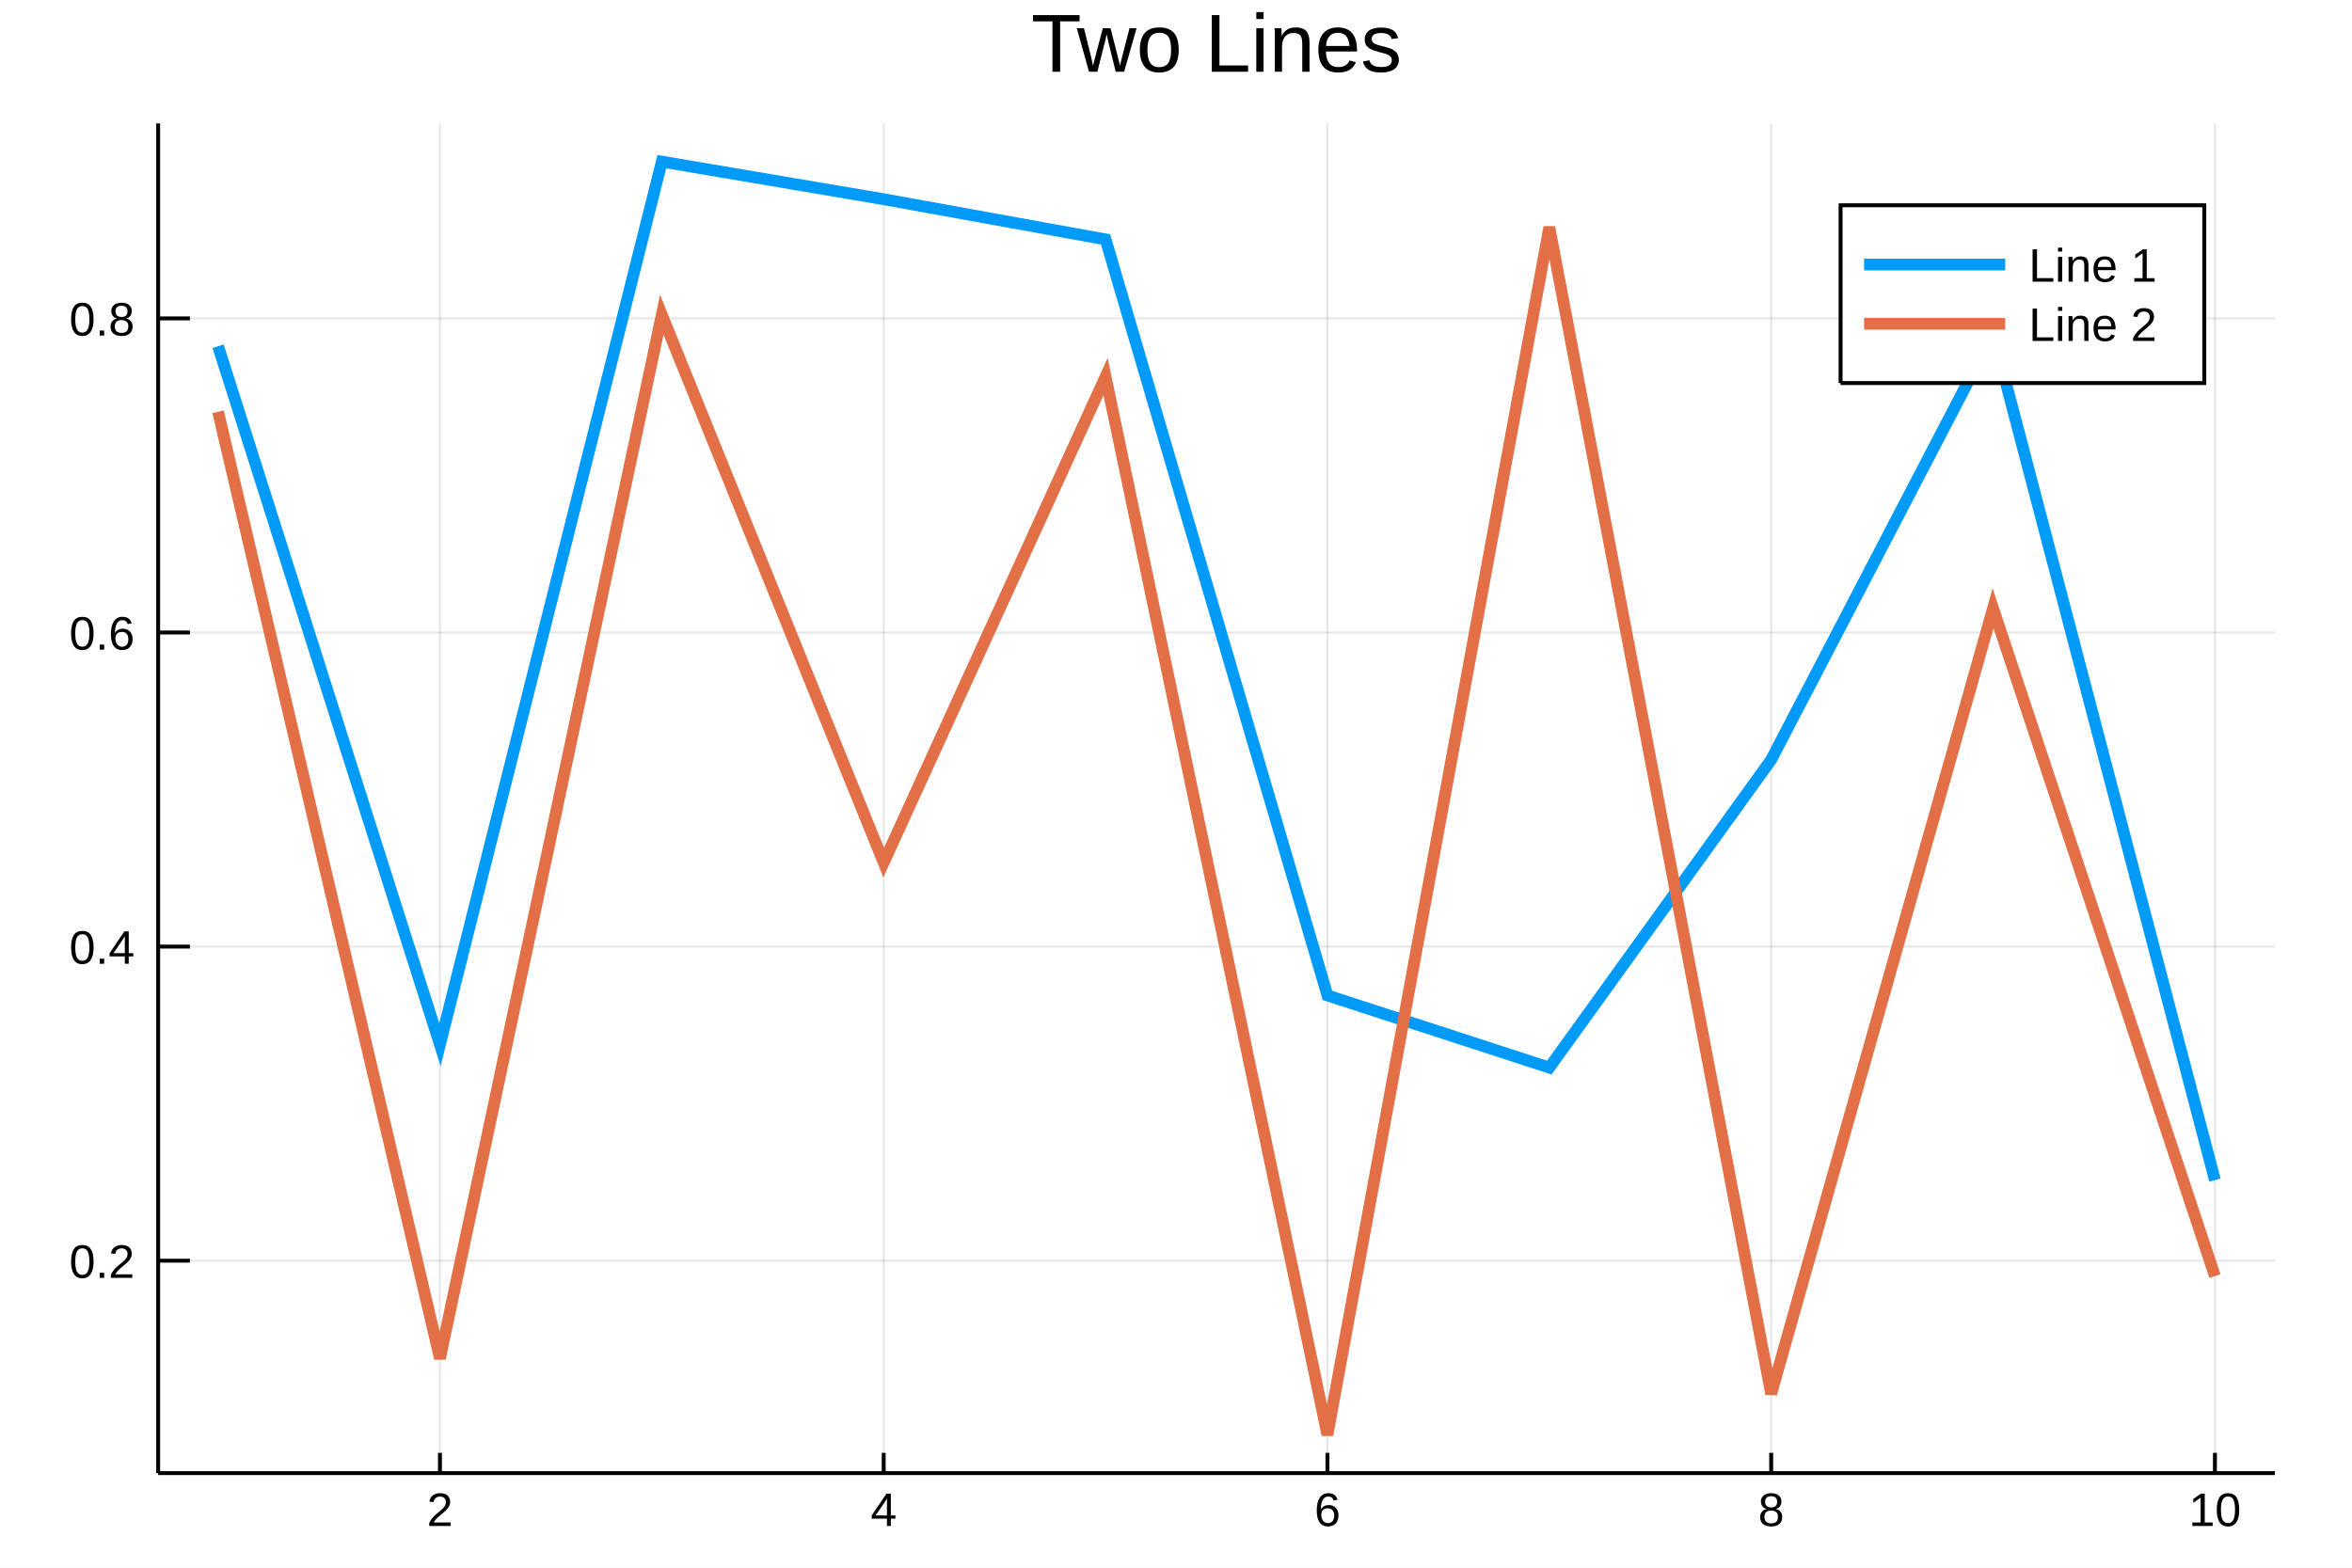
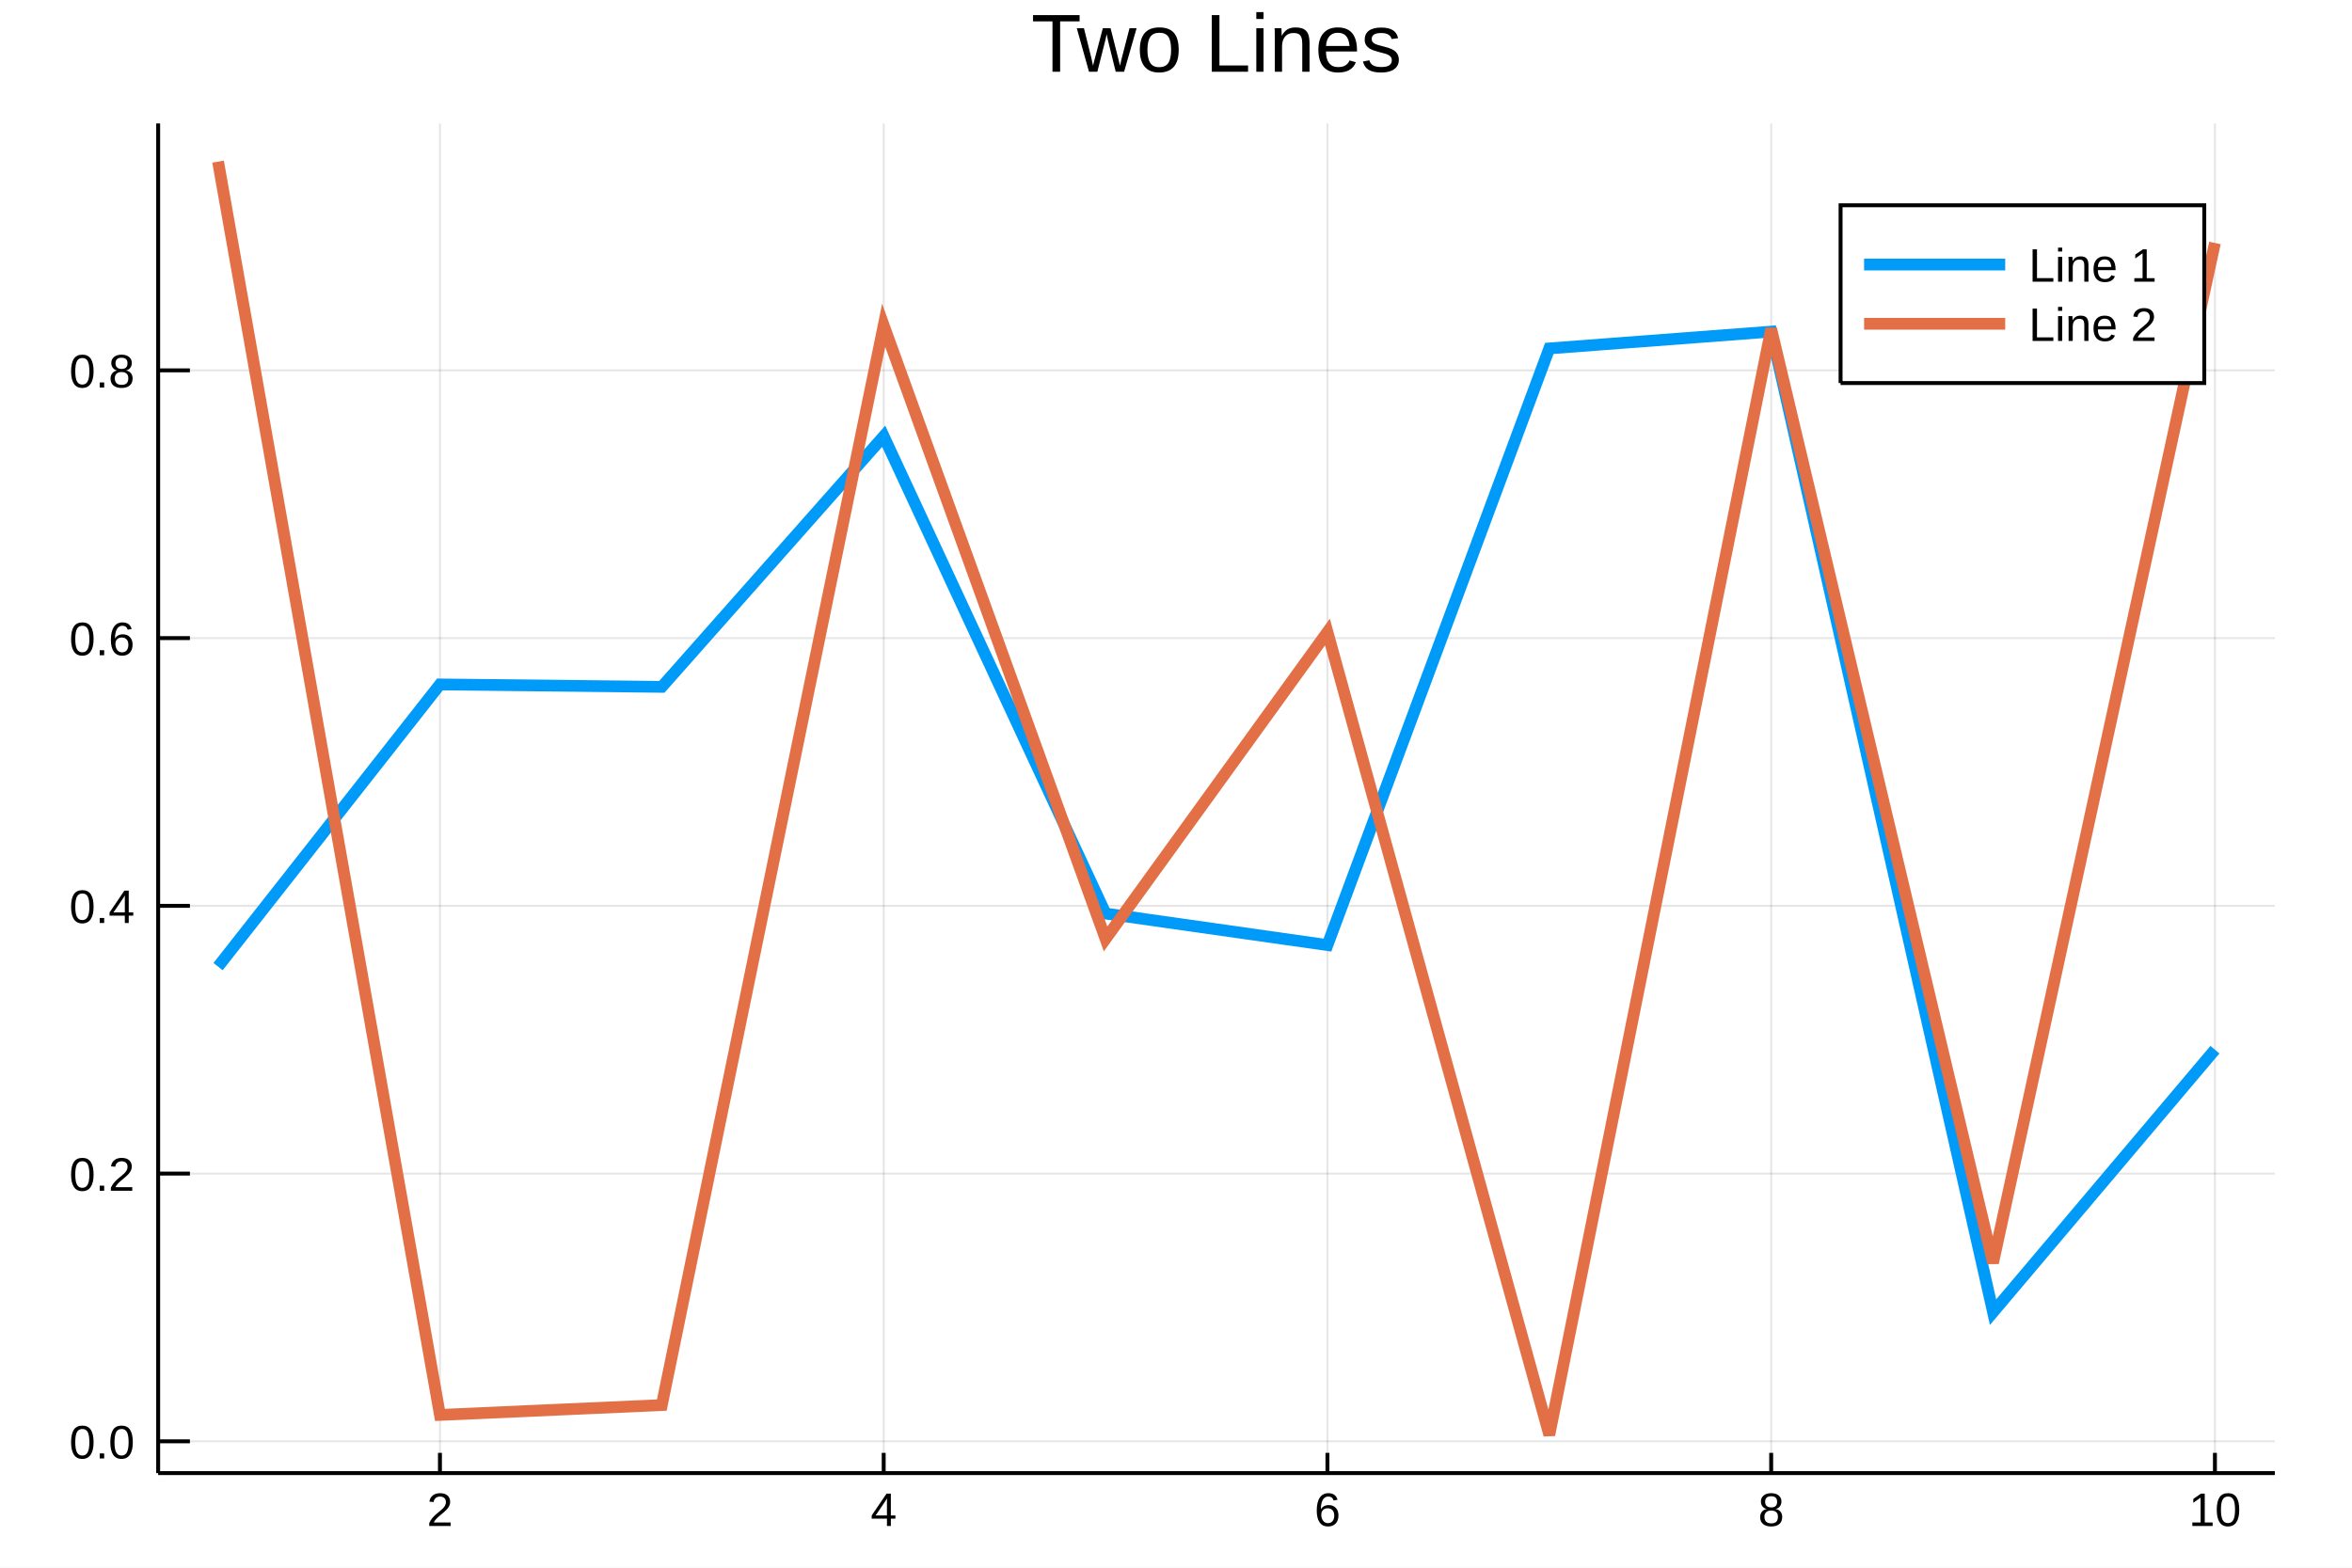
<svg xmlns="http://www.w3.org/2000/svg" width="600" height="400" viewBox="0 0 2400 1600">
  <defs>
-     <clipPath id="clip1600">
+     <clipPath id="clip5800">
      <rect x="0" y="0" width="2000" height="2000" />
    </clipPath>
  </defs>
  <defs>
-     <clipPath id="clip1601">
+     <clipPath id="clip5801">
      <rect x="0" y="0" width="2400" height="1600" />
    </clipPath>
  </defs>
-   <polygon clip-path="url(#clip1601)" points=" 0,1600 2400,1600 2400,0 0,0    " fill="#ffffff" fill-rule="evenodd" fill-opacity="1" />
+   <polygon clip-path="url(#clip5801)" points=" 0,1600 2400,1600 2400,0 0,0    " fill="#ffffff" fill-rule="evenodd" fill-opacity="1" />
  <defs>
-     <clipPath id="clip1602">
+     <clipPath id="clip5802">
      <rect x="480" y="0" width="1681" height="1600" />
    </clipPath>
  </defs>
-   <polygon clip-path="url(#clip1601)" points=" 161.394,1503.47 2321.26,1503.47 2321.26,125.984 161.394,125.984    " fill="#ffffff" fill-rule="evenodd" fill-opacity="1" />
+   <polygon clip-path="url(#clip5801)" points=" 161.394,1503.47 2321.26,1503.47 2321.26,125.984 161.394,125.984    " fill="#ffffff" fill-rule="evenodd" fill-opacity="1" />
  <defs>
-     <clipPath id="clip1603">
+     <clipPath id="clip5803">
      <rect x="161" y="125" width="2161" height="1378" />
    </clipPath>
  </defs>
-   <polyline clip-path="url(#clip1603)" style="stroke:#000000; stroke-width:2; stroke-opacity:0.1; fill:none" points="   448.923,1503.47 448.923,125.984    " />
-   <polyline clip-path="url(#clip1603)" style="stroke:#000000; stroke-width:2; stroke-opacity:0.1; fill:none" points="   901.725,1503.47 901.725,125.984    " />
-   <polyline clip-path="url(#clip1603)" style="stroke:#000000; stroke-width:2; stroke-opacity:0.1; fill:none" points="   1354.53,1503.47 1354.53,125.984    " />
-   <polyline clip-path="url(#clip1603)" style="stroke:#000000; stroke-width:2; stroke-opacity:0.1; fill:none" points="   1807.33,1503.47 1807.33,125.984    " />
-   <polyline clip-path="url(#clip1603)" style="stroke:#000000; stroke-width:2; stroke-opacity:0.1; fill:none" points="   2260.13,1503.47 2260.13,125.984    " />
-   <polyline clip-path="url(#clip1603)" style="stroke:#000000; stroke-width:2; stroke-opacity:0.1; fill:none" points="   161.394,1286.67 2321.26,1286.67    " />
-   <polyline clip-path="url(#clip1603)" style="stroke:#000000; stroke-width:2; stroke-opacity:0.1; fill:none" points="   161.394,966.098 2321.26,966.098    " />
-   <polyline clip-path="url(#clip1603)" style="stroke:#000000; stroke-width:2; stroke-opacity:0.1; fill:none" points="   161.394,645.528 2321.26,645.528    " />
-   <polyline clip-path="url(#clip1603)" style="stroke:#000000; stroke-width:2; stroke-opacity:0.1; fill:none" points="   161.394,324.958 2321.26,324.958    " />
-   <polyline clip-path="url(#clip1601)" style="stroke:#000000; stroke-width:4; stroke-opacity:1; fill:none" points="   161.394,1503.47 2321.26,1503.47    " />
-   <polyline clip-path="url(#clip1601)" style="stroke:#000000; stroke-width:4; stroke-opacity:1; fill:none" points="   161.394,1503.47 161.394,125.984    " />
-   <polyline clip-path="url(#clip1601)" style="stroke:#000000; stroke-width:4; stroke-opacity:1; fill:none" points="   448.923,1503.47 448.923,1482.81    " />
-   <polyline clip-path="url(#clip1601)" style="stroke:#000000; stroke-width:4; stroke-opacity:1; fill:none" points="   901.725,1503.47 901.725,1482.81    " />
-   <polyline clip-path="url(#clip1601)" style="stroke:#000000; stroke-width:4; stroke-opacity:1; fill:none" points="   1354.53,1503.47 1354.53,1482.81    " />
-   <polyline clip-path="url(#clip1601)" style="stroke:#000000; stroke-width:4; stroke-opacity:1; fill:none" points="   1807.33,1503.47 1807.33,1482.81    " />
-   <polyline clip-path="url(#clip1601)" style="stroke:#000000; stroke-width:4; stroke-opacity:1; fill:none" points="   2260.13,1503.47 2260.13,1482.81    " />
-   <polyline clip-path="url(#clip1601)" style="stroke:#000000; stroke-width:4; stroke-opacity:1; fill:none" points="   161.394,1286.67 193.792,1286.67    " />
-   <polyline clip-path="url(#clip1601)" style="stroke:#000000; stroke-width:4; stroke-opacity:1; fill:none" points="   161.394,966.098 193.792,966.098    " />
-   <polyline clip-path="url(#clip1601)" style="stroke:#000000; stroke-width:4; stroke-opacity:1; fill:none" points="   161.394,645.528 193.792,645.528    " />
-   <polyline clip-path="url(#clip1601)" style="stroke:#000000; stroke-width:4; stroke-opacity:1; fill:none" points="   161.394,324.958 193.792,324.958    " />
-   <g clip-path="url(#clip1601)">
+   <polyline clip-path="url(#clip5803)" style="stroke:#000000; stroke-width:2; stroke-opacity:0.1; fill:none" points="   448.923,1503.47 448.923,125.984    " />
+   <polyline clip-path="url(#clip5803)" style="stroke:#000000; stroke-width:2; stroke-opacity:0.1; fill:none" points="   901.725,1503.47 901.725,125.984    " />
+   <polyline clip-path="url(#clip5803)" style="stroke:#000000; stroke-width:2; stroke-opacity:0.1; fill:none" points="   1354.53,1503.47 1354.53,125.984    " />
+   <polyline clip-path="url(#clip5803)" style="stroke:#000000; stroke-width:2; stroke-opacity:0.1; fill:none" points="   1807.33,1503.47 1807.33,125.984    " />
+   <polyline clip-path="url(#clip5803)" style="stroke:#000000; stroke-width:2; stroke-opacity:0.1; fill:none" points="   2260.13,1503.47 2260.13,125.984    " />
+   <polyline clip-path="url(#clip5803)" style="stroke:#000000; stroke-width:2; stroke-opacity:0.1; fill:none" points="   161.394,1471.03 2321.26,1471.03    " />
+   <polyline clip-path="url(#clip5803)" style="stroke:#000000; stroke-width:2; stroke-opacity:0.1; fill:none" points="   161.394,1197.77 2321.26,1197.77    " />
+   <polyline clip-path="url(#clip5803)" style="stroke:#000000; stroke-width:2; stroke-opacity:0.1; fill:none" points="   161.394,924.511 2321.26,924.511    " />
+   <polyline clip-path="url(#clip5803)" style="stroke:#000000; stroke-width:2; stroke-opacity:0.1; fill:none" points="   161.394,651.251 2321.26,651.251    " />
+   <polyline clip-path="url(#clip5803)" style="stroke:#000000; stroke-width:2; stroke-opacity:0.1; fill:none" points="   161.394,377.992 2321.26,377.992    " />
+   <polyline clip-path="url(#clip5801)" style="stroke:#000000; stroke-width:4; stroke-opacity:1; fill:none" points="   161.394,1503.47 2321.26,1503.47    " />
+   <polyline clip-path="url(#clip5801)" style="stroke:#000000; stroke-width:4; stroke-opacity:1; fill:none" points="   161.394,1503.47 161.394,125.984    " />
+   <polyline clip-path="url(#clip5801)" style="stroke:#000000; stroke-width:4; stroke-opacity:1; fill:none" points="   448.923,1503.47 448.923,1482.81    " />
+   <polyline clip-path="url(#clip5801)" style="stroke:#000000; stroke-width:4; stroke-opacity:1; fill:none" points="   901.725,1503.47 901.725,1482.81    " />
+   <polyline clip-path="url(#clip5801)" style="stroke:#000000; stroke-width:4; stroke-opacity:1; fill:none" points="   1354.53,1503.47 1354.53,1482.81    " />
+   <polyline clip-path="url(#clip5801)" style="stroke:#000000; stroke-width:4; stroke-opacity:1; fill:none" points="   1807.33,1503.47 1807.33,1482.81    " />
+   <polyline clip-path="url(#clip5801)" style="stroke:#000000; stroke-width:4; stroke-opacity:1; fill:none" points="   2260.13,1503.47 2260.13,1482.81    " />
+   <polyline clip-path="url(#clip5801)" style="stroke:#000000; stroke-width:4; stroke-opacity:1; fill:none" points="   161.394,1471.03 193.792,1471.03    " />
+   <polyline clip-path="url(#clip5801)" style="stroke:#000000; stroke-width:4; stroke-opacity:1; fill:none" points="   161.394,1197.77 193.792,1197.77    " />
+   <polyline clip-path="url(#clip5801)" style="stroke:#000000; stroke-width:4; stroke-opacity:1; fill:none" points="   161.394,924.511 193.792,924.511    " />
+   <polyline clip-path="url(#clip5801)" style="stroke:#000000; stroke-width:4; stroke-opacity:1; fill:none" points="   161.394,651.251 193.792,651.251    " />
+   <polyline clip-path="url(#clip5801)" style="stroke:#000000; stroke-width:4; stroke-opacity:1; fill:none" points="   161.394,377.992 193.792,377.992    " />
+   <g clip-path="url(#clip5801)">
    <text style="fill:#000000; fill-opacity:1; font-family:Arial,Helvetica Neue,Helvetica,sans-serif; font-size:48px; text-anchor:middle;" transform="rotate(0, 448.923, 1557.47)" x="448.923" y="1557.47">2</text>
  </g>
-   <g clip-path="url(#clip1601)">
+   <g clip-path="url(#clip5801)">
    <text style="fill:#000000; fill-opacity:1; font-family:Arial,Helvetica Neue,Helvetica,sans-serif; font-size:48px; text-anchor:middle;" transform="rotate(0, 901.725, 1557.47)" x="901.725" y="1557.47">4</text>
  </g>
-   <g clip-path="url(#clip1601)">
+   <g clip-path="url(#clip5801)">
    <text style="fill:#000000; fill-opacity:1; font-family:Arial,Helvetica Neue,Helvetica,sans-serif; font-size:48px; text-anchor:middle;" transform="rotate(0, 1354.53, 1557.47)" x="1354.53" y="1557.47">6</text>
  </g>
-   <g clip-path="url(#clip1601)">
+   <g clip-path="url(#clip5801)">
    <text style="fill:#000000; fill-opacity:1; font-family:Arial,Helvetica Neue,Helvetica,sans-serif; font-size:48px; text-anchor:middle;" transform="rotate(0, 1807.33, 1557.47)" x="1807.33" y="1557.47">8</text>
  </g>
-   <g clip-path="url(#clip1601)">
+   <g clip-path="url(#clip5801)">
    <text style="fill:#000000; fill-opacity:1; font-family:Arial,Helvetica Neue,Helvetica,sans-serif; font-size:48px; text-anchor:middle;" transform="rotate(0, 2260.13, 1557.47)" x="2260.13" y="1557.47">10</text>
  </g>
-   <g clip-path="url(#clip1601)">
-     <text style="fill:#000000; fill-opacity:1; font-family:Arial,Helvetica Neue,Helvetica,sans-serif; font-size:48px; text-anchor:end;" transform="rotate(0, 137.394, 1304.17)" x="137.394" y="1304.17">0.2</text>
+   <g clip-path="url(#clip5801)">
+     <text style="fill:#000000; fill-opacity:1; font-family:Arial,Helvetica Neue,Helvetica,sans-serif; font-size:48px; text-anchor:end;" transform="rotate(0, 137.394, 1488.53)" x="137.394" y="1488.53">0.0</text>
  </g>
-   <g clip-path="url(#clip1601)">
-     <text style="fill:#000000; fill-opacity:1; font-family:Arial,Helvetica Neue,Helvetica,sans-serif; font-size:48px; text-anchor:end;" transform="rotate(0, 137.394, 983.598)" x="137.394" y="983.598">0.4</text>
+   <g clip-path="url(#clip5801)">
+     <text style="fill:#000000; fill-opacity:1; font-family:Arial,Helvetica Neue,Helvetica,sans-serif; font-size:48px; text-anchor:end;" transform="rotate(0, 137.394, 1215.27)" x="137.394" y="1215.27">0.2</text>
  </g>
-   <g clip-path="url(#clip1601)">
-     <text style="fill:#000000; fill-opacity:1; font-family:Arial,Helvetica Neue,Helvetica,sans-serif; font-size:48px; text-anchor:end;" transform="rotate(0, 137.394, 663.028)" x="137.394" y="663.028">0.6</text>
+   <g clip-path="url(#clip5801)">
+     <text style="fill:#000000; fill-opacity:1; font-family:Arial,Helvetica Neue,Helvetica,sans-serif; font-size:48px; text-anchor:end;" transform="rotate(0, 137.394, 942.011)" x="137.394" y="942.011">0.4</text>
  </g>
-   <g clip-path="url(#clip1601)">
-     <text style="fill:#000000; fill-opacity:1; font-family:Arial,Helvetica Neue,Helvetica,sans-serif; font-size:48px; text-anchor:end;" transform="rotate(0, 137.394, 342.458)" x="137.394" y="342.458">0.8</text>
+   <g clip-path="url(#clip5801)">
+     <text style="fill:#000000; fill-opacity:1; font-family:Arial,Helvetica Neue,Helvetica,sans-serif; font-size:48px; text-anchor:end;" transform="rotate(0, 137.394, 668.751)" x="137.394" y="668.751">0.6</text>
  </g>
-   <g clip-path="url(#clip1601)">
+   <g clip-path="url(#clip5801)">
+     <text style="fill:#000000; fill-opacity:1; font-family:Arial,Helvetica Neue,Helvetica,sans-serif; font-size:48px; text-anchor:end;" transform="rotate(0, 137.394, 395.492)" x="137.394" y="395.492">0.8</text>
+   </g>
+   <g clip-path="url(#clip5801)">
    <text style="fill:#000000; fill-opacity:1; font-family:Arial,Helvetica Neue,Helvetica,sans-serif; font-size:84px; text-anchor:middle;" transform="rotate(0, 1241.33, 73.2)" x="1241.33" y="73.2">Two Lines</text>
  </g>
-   <polyline clip-path="url(#clip1603)" style="stroke:#009af9; stroke-width:12; stroke-opacity:1; fill:none" points="   222.522,353.341 448.923,1066.14 675.324,164.97 901.725,203.322 1128.13,244.324 1354.53,1015.96 1580.93,1089.59 1807.33,775.391 2033.73,340.714 2260.13,1204.45       " />
-   <polyline clip-path="url(#clip1603)" style="stroke:#e26f46; stroke-width:12; stroke-opacity:1; fill:none" points="   222.522,420.239 448.923,1386.49 675.324,321.27 901.725,880.34 1128.13,384.444 1354.53,1464.49 1580.93,231.873 1807.33,1422.59 2033.73,620.824 2260.13,1302.39       " />
-   <polygon clip-path="url(#clip1601)" points=" 1878.14,390.944 2249.26,390.944 2249.26,209.504 1878.14,209.504    " fill="#ffffff" fill-rule="evenodd" fill-opacity="1" />
-   <polyline clip-path="url(#clip1601)" style="stroke:#000000; stroke-width:4; stroke-opacity:1; fill:none" points="   1878.14,390.944 2249.26,390.944 2249.26,209.504 1878.14,209.504 1878.14,390.944    " />
-   <polyline clip-path="url(#clip1601)" style="stroke:#009af9; stroke-width:12; stroke-opacity:1; fill:none" points="   1902.14,269.984 2046.14,269.984    " />
-   <g clip-path="url(#clip1601)">
+   <polyline clip-path="url(#clip5803)" style="stroke:#009af9; stroke-width:12; stroke-opacity:1; fill:none" points="   222.522,986.538 448.923,698.536 675.324,701.018 901.725,445.251 1128.13,932.382 1354.53,964.556 1580.93,355.607 1807.33,338.445 2033.73,1339.21 2260.13,1071.33       " />
+   <polyline clip-path="url(#clip5803)" style="stroke:#e26f46; stroke-width:12; stroke-opacity:1; fill:none" points="   222.522,164.97 448.923,1444.09 675.324,1434.03 901.725,332.051 1128.13,958.275 1354.53,645.041 1580.93,1464.49 1807.33,335.692 2033.73,1288.84 2260.13,247.996       " />
+   <polygon clip-path="url(#clip5801)" points=" 1878.14,390.944 2249.26,390.944 2249.26,209.504 1878.14,209.504    " fill="#ffffff" fill-rule="evenodd" fill-opacity="1" />
+   <polyline clip-path="url(#clip5801)" style="stroke:#000000; stroke-width:4; stroke-opacity:1; fill:none" points="   1878.14,390.944 2249.26,390.944 2249.26,209.504 1878.14,209.504 1878.14,390.944    " />
+   <polyline clip-path="url(#clip5801)" style="stroke:#009af9; stroke-width:12; stroke-opacity:1; fill:none" points="   1902.14,269.984 2046.14,269.984    " />
+   <g clip-path="url(#clip5801)">
    <text style="fill:#000000; fill-opacity:1; font-family:Arial,Helvetica Neue,Helvetica,sans-serif; font-size:48px; text-anchor:start;" transform="rotate(0, 2070.14, 287.484)" x="2070.14" y="287.484">Line 1</text>
  </g>
-   <polyline clip-path="url(#clip1601)" style="stroke:#e26f46; stroke-width:12; stroke-opacity:1; fill:none" points="   1902.14,330.464 2046.14,330.464    " />
-   <g clip-path="url(#clip1601)">
+   <polyline clip-path="url(#clip5801)" style="stroke:#e26f46; stroke-width:12; stroke-opacity:1; fill:none" points="   1902.14,330.464 2046.14,330.464    " />
+   <g clip-path="url(#clip5801)">
    <text style="fill:#000000; fill-opacity:1; font-family:Arial,Helvetica Neue,Helvetica,sans-serif; font-size:48px; text-anchor:start;" transform="rotate(0, 2070.14, 347.964)" x="2070.14" y="347.964">Line 2</text>
  </g>
</svg>
